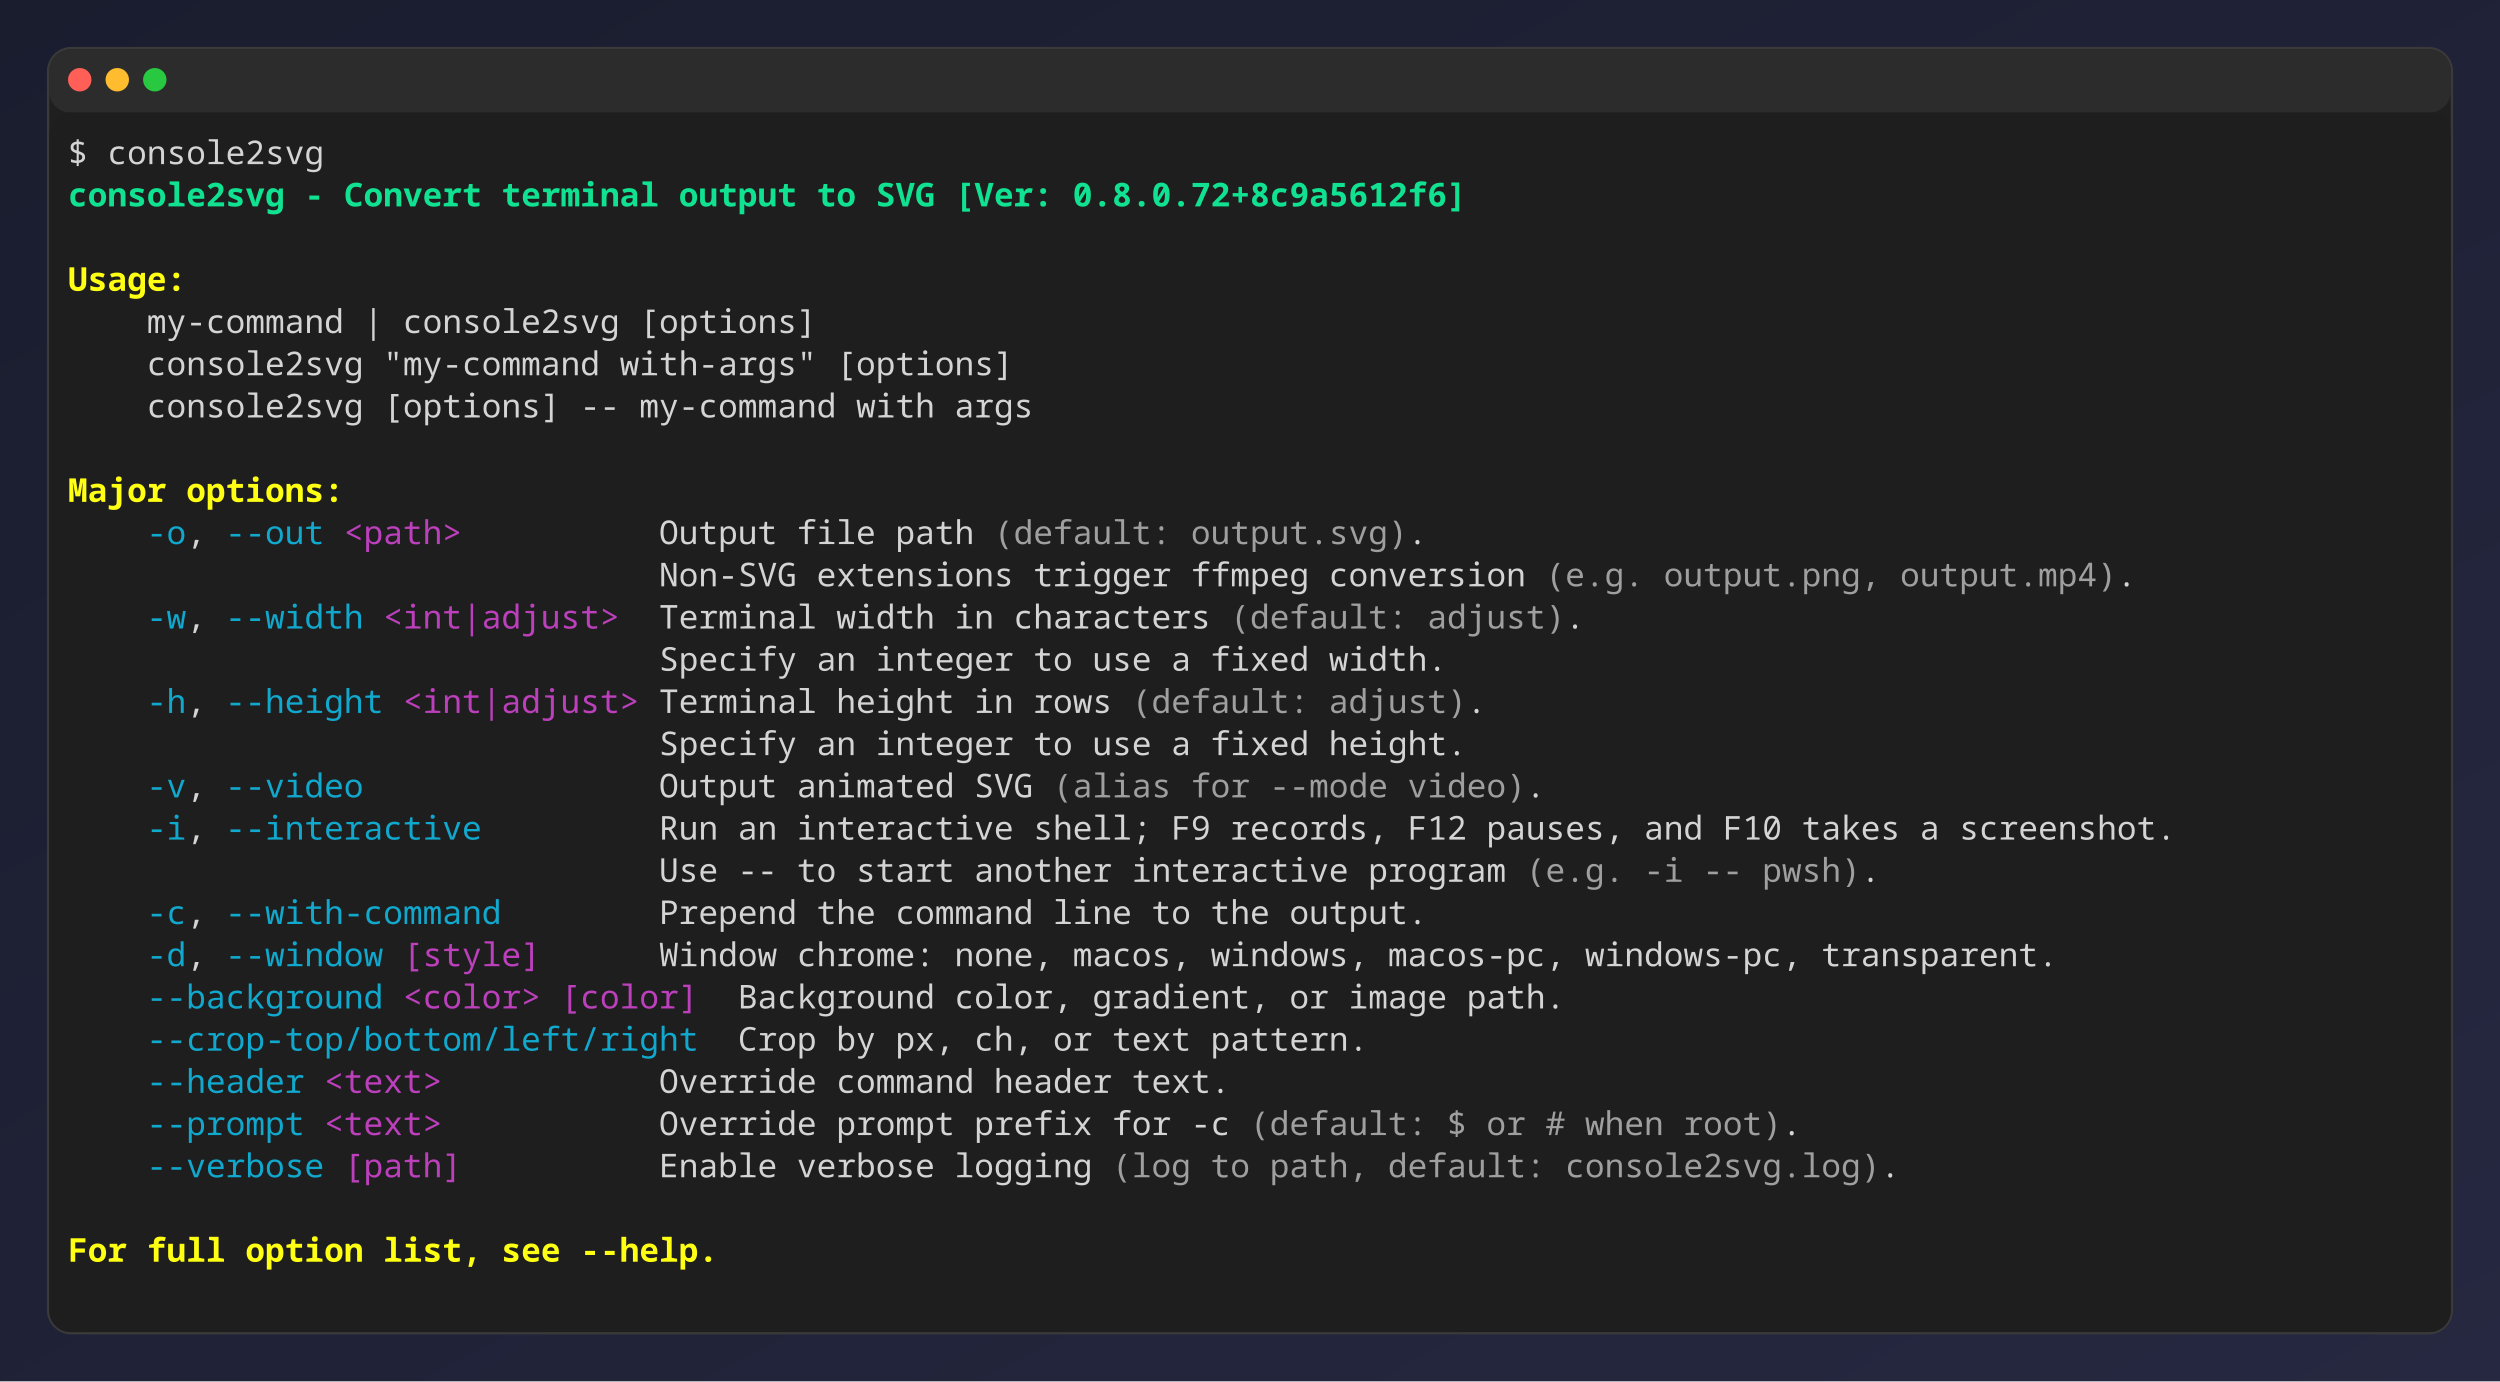
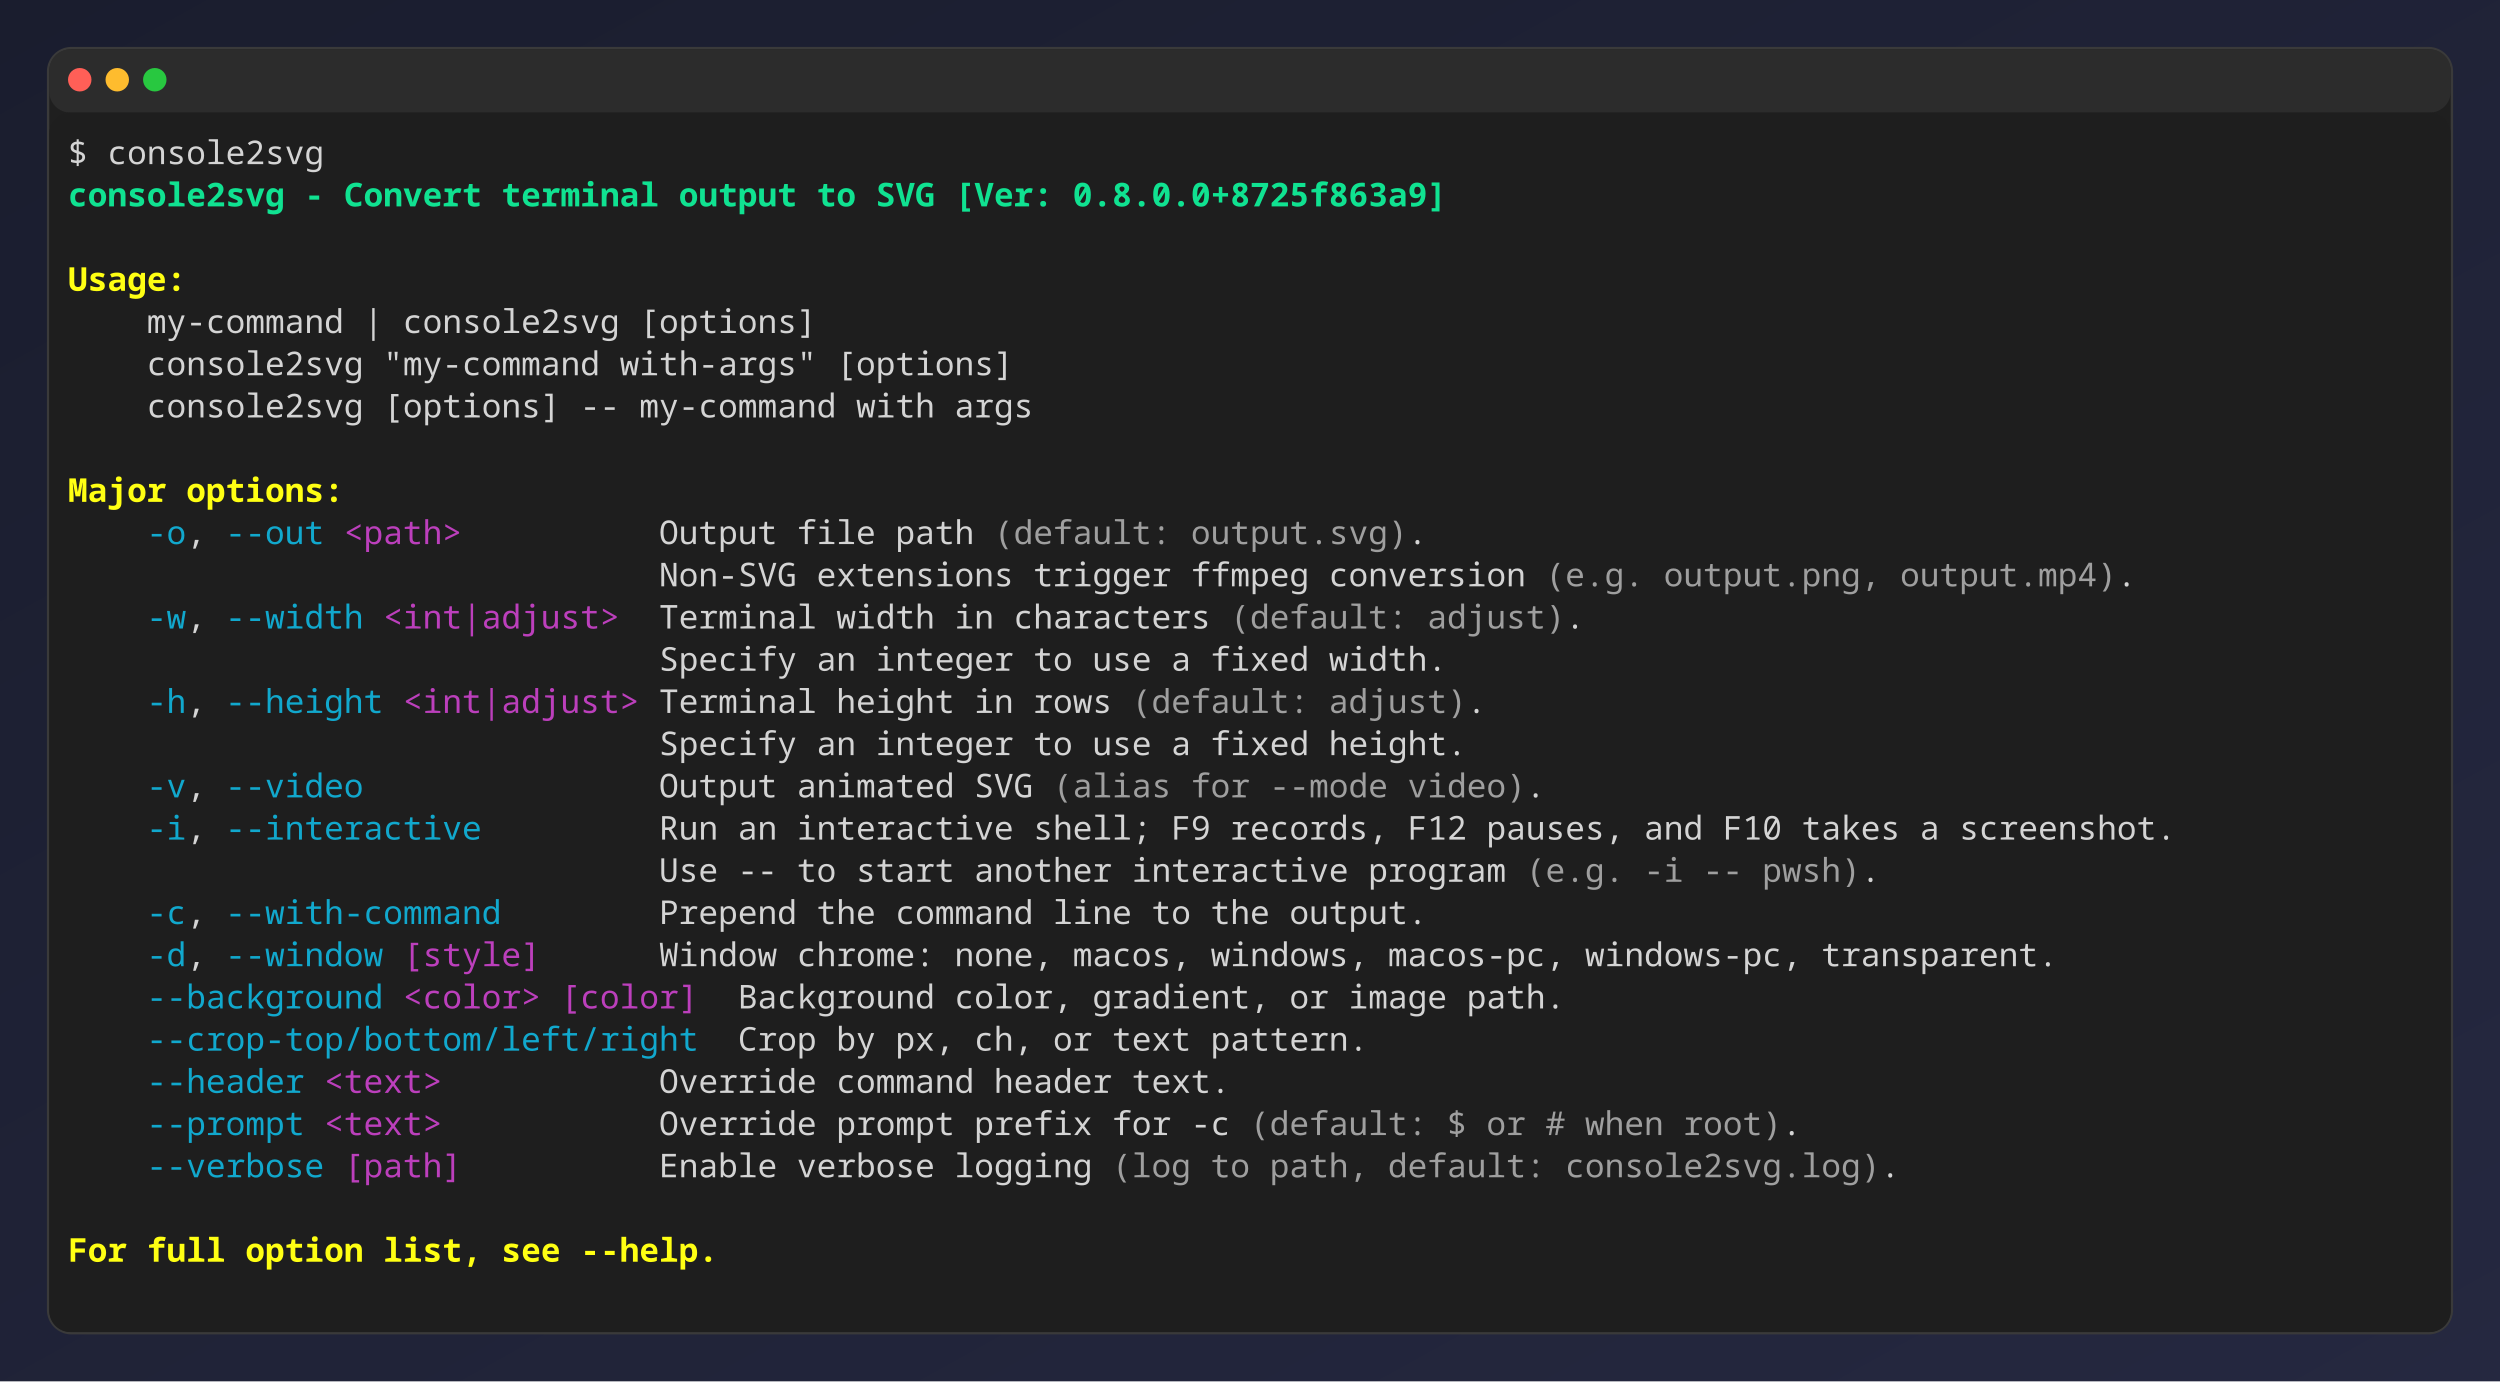
<svg xmlns="http://www.w3.org/2000/svg" width="1066" height="589" viewBox="0 0 1066 589" role="img" aria-label="console2svg output">
  <style>
.c2.c { font-family: "JetBrains Mono","Cascadia Mono","Segoe UI Mono","Noto Sans Mono","SFMono-Regular",Menlo,Consolas,"DejaVu Sans Mono","Liberation Mono",monospace; font-size: 14px; }
.c2 text { dominant-baseline: alphabetic; }
.c2 .q { shape-rendering: crispEdges; }
.c2 .w { white-space: pre; }
.c2 .aa{fill:#d4d4d4}
.c2 .ab{fill:#10E291;font-weight:bold}
.c2 .ac{fill:#FFFF13;font-weight:bold}
.c2 .ad{fill:#11a8cd}
.c2 .ae{fill:#bc3fbc}
.c2 .af{fill:#9F9F9F}
</style>
  <defs>
    <linearGradient id="c2bg" x1="0%" y1="0%" x2="100%" y2="100%">
      <stop offset="0%" stop-color="#1a1d2e" />
      <stop offset="100%" stop-color="#252840" />
    </linearGradient>
  </defs>
  <rect width="1066" height="589" fill="url(#c2bg)" />
  <rect x="20.5" y="20.5" rx="10" ry="10" width="1025" height="548" fill="#1f1f1f" stroke="#3a3a3a" />
  <rect x="21" y="21" rx="9" ry="9" width="1024" height="27" fill="#2c2c2c" />
  <circle cx="34" cy="34" r="5" fill="#ff5f57" />
  <circle cx="50" cy="34" r="5" fill="#febc2e" />
  <circle cx="66" cy="34" r="5" fill="#28c840" />
  <rect x="21" y="48" width="1024" height="520" rx="9" ry="9" fill="#1e1e1e" />
  <g class="c2 c">
    <rect x="29" y="56" width="1008" height="18" fill="#1e1e1e" />
    <text class="aa" x="29" y="70">$ console2svg</text>
  </g>
  <g class="c2 c" transform="translate(29 74)">
    <rect width="1008" height="486" fill="#1e1e1e" />
-     <text class="ab w" y="14" textLength="596.4">console2svg - Convert terminal output to SVG [Ver: 0.8.0.72+8c9a5612f6]</text>
+     <text class="ab w" y="14" textLength="588">console2svg - Convert terminal output to SVG [Ver: 0.8.0.0+8725f863a9]</text>
    <text class="ac" y="50" textLength="50.4">Usage:</text>
    <text class="aa w" x="33.6" y="68" textLength="285.6">my-command | console2svg [options]</text>
    <text class="aa w" x="33.6" y="86" textLength="369.6">console2svg "my-command with-args" [options]</text>
    <text class="aa w" x="33.6" y="104" textLength="378">console2svg [options] -- my-command with args</text>
    <text class="ac w" y="140" textLength="117.6">Major options:</text>
    <text class="ad" x="33.6" y="158" textLength="16.8">-o</text>
    <text class="aa" x="50.4" y="158" textLength="8.4">,</text>
    <text class="ad" x="67.2" y="158" textLength="42">--out</text>
    <text class="ae" x="117.6" y="158" textLength="50.4">&lt;path&gt;</text>
    <text class="aa w" x="252" y="158" textLength="134.4">Output file path</text>
    <text class="af w" x="394.8" y="158" textLength="176.4">(default: output.svg)</text>
    <text class="aa" x="571.2" y="158" textLength="8.4">.</text>
    <text class="aa w" x="252" y="176" textLength="369.6">Non-SVG extensions trigger ffmpeg conversion</text>
    <text class="af w" x="630" y="176" textLength="243.6">(e.g. output.png, output.mp4)</text>
    <text class="aa" x="873.6" y="176" textLength="8.4">.</text>
    <text class="ad" x="33.6" y="194" textLength="16.8">-w</text>
    <text class="aa" x="50.4" y="194" textLength="8.4">,</text>
    <text class="ad" x="67.2" y="194" textLength="58.8">--width</text>
    <text class="ae" x="134.4" y="194" textLength="100.8">&lt;int|adjust&gt;</text>
    <text class="aa w" x="252" y="194" textLength="235.2">Terminal width in characters</text>
    <text class="af w" x="495.6" y="194" textLength="142.8">(default: adjust)</text>
    <text class="aa" x="638.4" y="194" textLength="8.4">.</text>
    <text class="aa w" x="252" y="212" textLength="336">Specify an integer to use a fixed width.</text>
    <text class="ad" x="33.6" y="230" textLength="16.8">-h</text>
    <text class="aa" x="50.4" y="230" textLength="8.4">,</text>
    <text class="ad" x="67.2" y="230" textLength="67.2">--height</text>
    <text class="ae" x="142.8" y="230" textLength="100.8">&lt;int|adjust&gt;</text>
    <text class="aa w" x="252" y="230" textLength="193.2">Terminal height in rows</text>
    <text class="af w" x="453.6" y="230" textLength="142.8">(default: adjust)</text>
    <text class="aa" x="596.4" y="230" textLength="8.4">.</text>
    <text class="aa w" x="252" y="248" textLength="344.4">Specify an integer to use a fixed height.</text>
    <text class="ad" x="33.6" y="266" textLength="16.8">-v</text>
    <text class="aa" x="50.4" y="266" textLength="8.4">,</text>
    <text class="ad" x="67.2" y="266" textLength="58.8">--video</text>
    <text class="aa w" x="252" y="266" textLength="159.6">Output animated SVG</text>
    <text class="af w" x="420" y="266" textLength="201.6">(alias for --mode video)</text>
    <text class="aa" x="621.6" y="266" textLength="8.4">.</text>
    <text class="ad" x="33.6" y="284" textLength="16.8">-i</text>
    <text class="aa" x="50.4" y="284" textLength="8.4">,</text>
    <text class="ad" x="67.2" y="284" textLength="109.2">--interactive</text>
    <text class="aa w" x="252" y="284" textLength="646.8">Run an interactive shell; F9 records, F12 pauses, and F10 takes a screenshot.</text>
    <text class="aa w" x="252" y="302" textLength="361.2">Use -- to start another interactive program</text>
    <text class="af w" x="621.6" y="302" textLength="142.8">(e.g. -i -- pwsh)</text>
    <text class="aa" x="764.4" y="302" textLength="8.4">.</text>
    <text class="ad" x="33.6" y="320" textLength="16.8">-c</text>
    <text class="aa" x="50.4" y="320" textLength="8.4">,</text>
    <text class="ad" x="67.2" y="320" textLength="117.6">--with-command</text>
    <text class="aa w" x="252" y="320" textLength="327.6">Prepend the command line to the output.</text>
    <text class="ad" x="33.6" y="338" textLength="16.8">-d</text>
    <text class="aa" x="50.4" y="338" textLength="8.4">,</text>
    <text class="ad" x="67.2" y="338" textLength="67.2">--window</text>
    <text class="ae" x="142.8" y="338" textLength="58.8">[style]</text>
    <text class="aa w" x="252" y="338" textLength="596.4">Window chrome: none, macos, windows, macos-pc, windows-pc, transparent.</text>
    <text class="ad" x="33.6" y="356" textLength="100.8">--background</text>
    <text class="ae" x="142.8" y="356" textLength="58.8">&lt;color&gt;</text>
    <text class="ae" x="210" y="356" textLength="58.8">[color]</text>
    <text class="aa w" x="285.6" y="356" textLength="352.8">Background color, gradient, or image path.</text>
    <text class="ad" x="33.6" y="374" textLength="235.2">--crop-top/bottom/left/right</text>
    <text class="aa w" x="285.6" y="374" textLength="268.8">Crop by px, ch, or text pattern.</text>
    <text class="ad" x="33.6" y="392" textLength="67.2">--header</text>
    <text class="ae" x="109.2" y="392" textLength="50.4">&lt;text&gt;</text>
    <text class="aa w" x="252" y="392" textLength="243.6">Override command header text.</text>
    <text class="ad" x="33.6" y="410" textLength="67.2">--prompt</text>
    <text class="ae" x="109.2" y="410" textLength="50.4">&lt;text&gt;</text>
    <text class="aa w" x="252" y="410" textLength="243.6">Override prompt prefix for -c</text>
    <text class="af w" x="504" y="410" textLength="226.8">(default: $ or # when root)</text>
    <text class="aa" x="730.8" y="410" textLength="8.4">.</text>
    <text class="ad" x="33.6" y="428" textLength="75.6">--verbose</text>
    <text class="ae" x="117.6" y="428" textLength="50.4">[path]</text>
    <text class="aa w" x="252" y="428" textLength="184.8">Enable verbose logging</text>
    <text class="af w" x="445.2" y="428" textLength="327.6">(log to path, default: console2svg.log)</text>
    <text class="aa" x="772.8" y="428" textLength="8.4">.</text>
    <text class="ac w" y="464" textLength="277.2">For full option list, see --help.</text>
  </g>
</svg>
